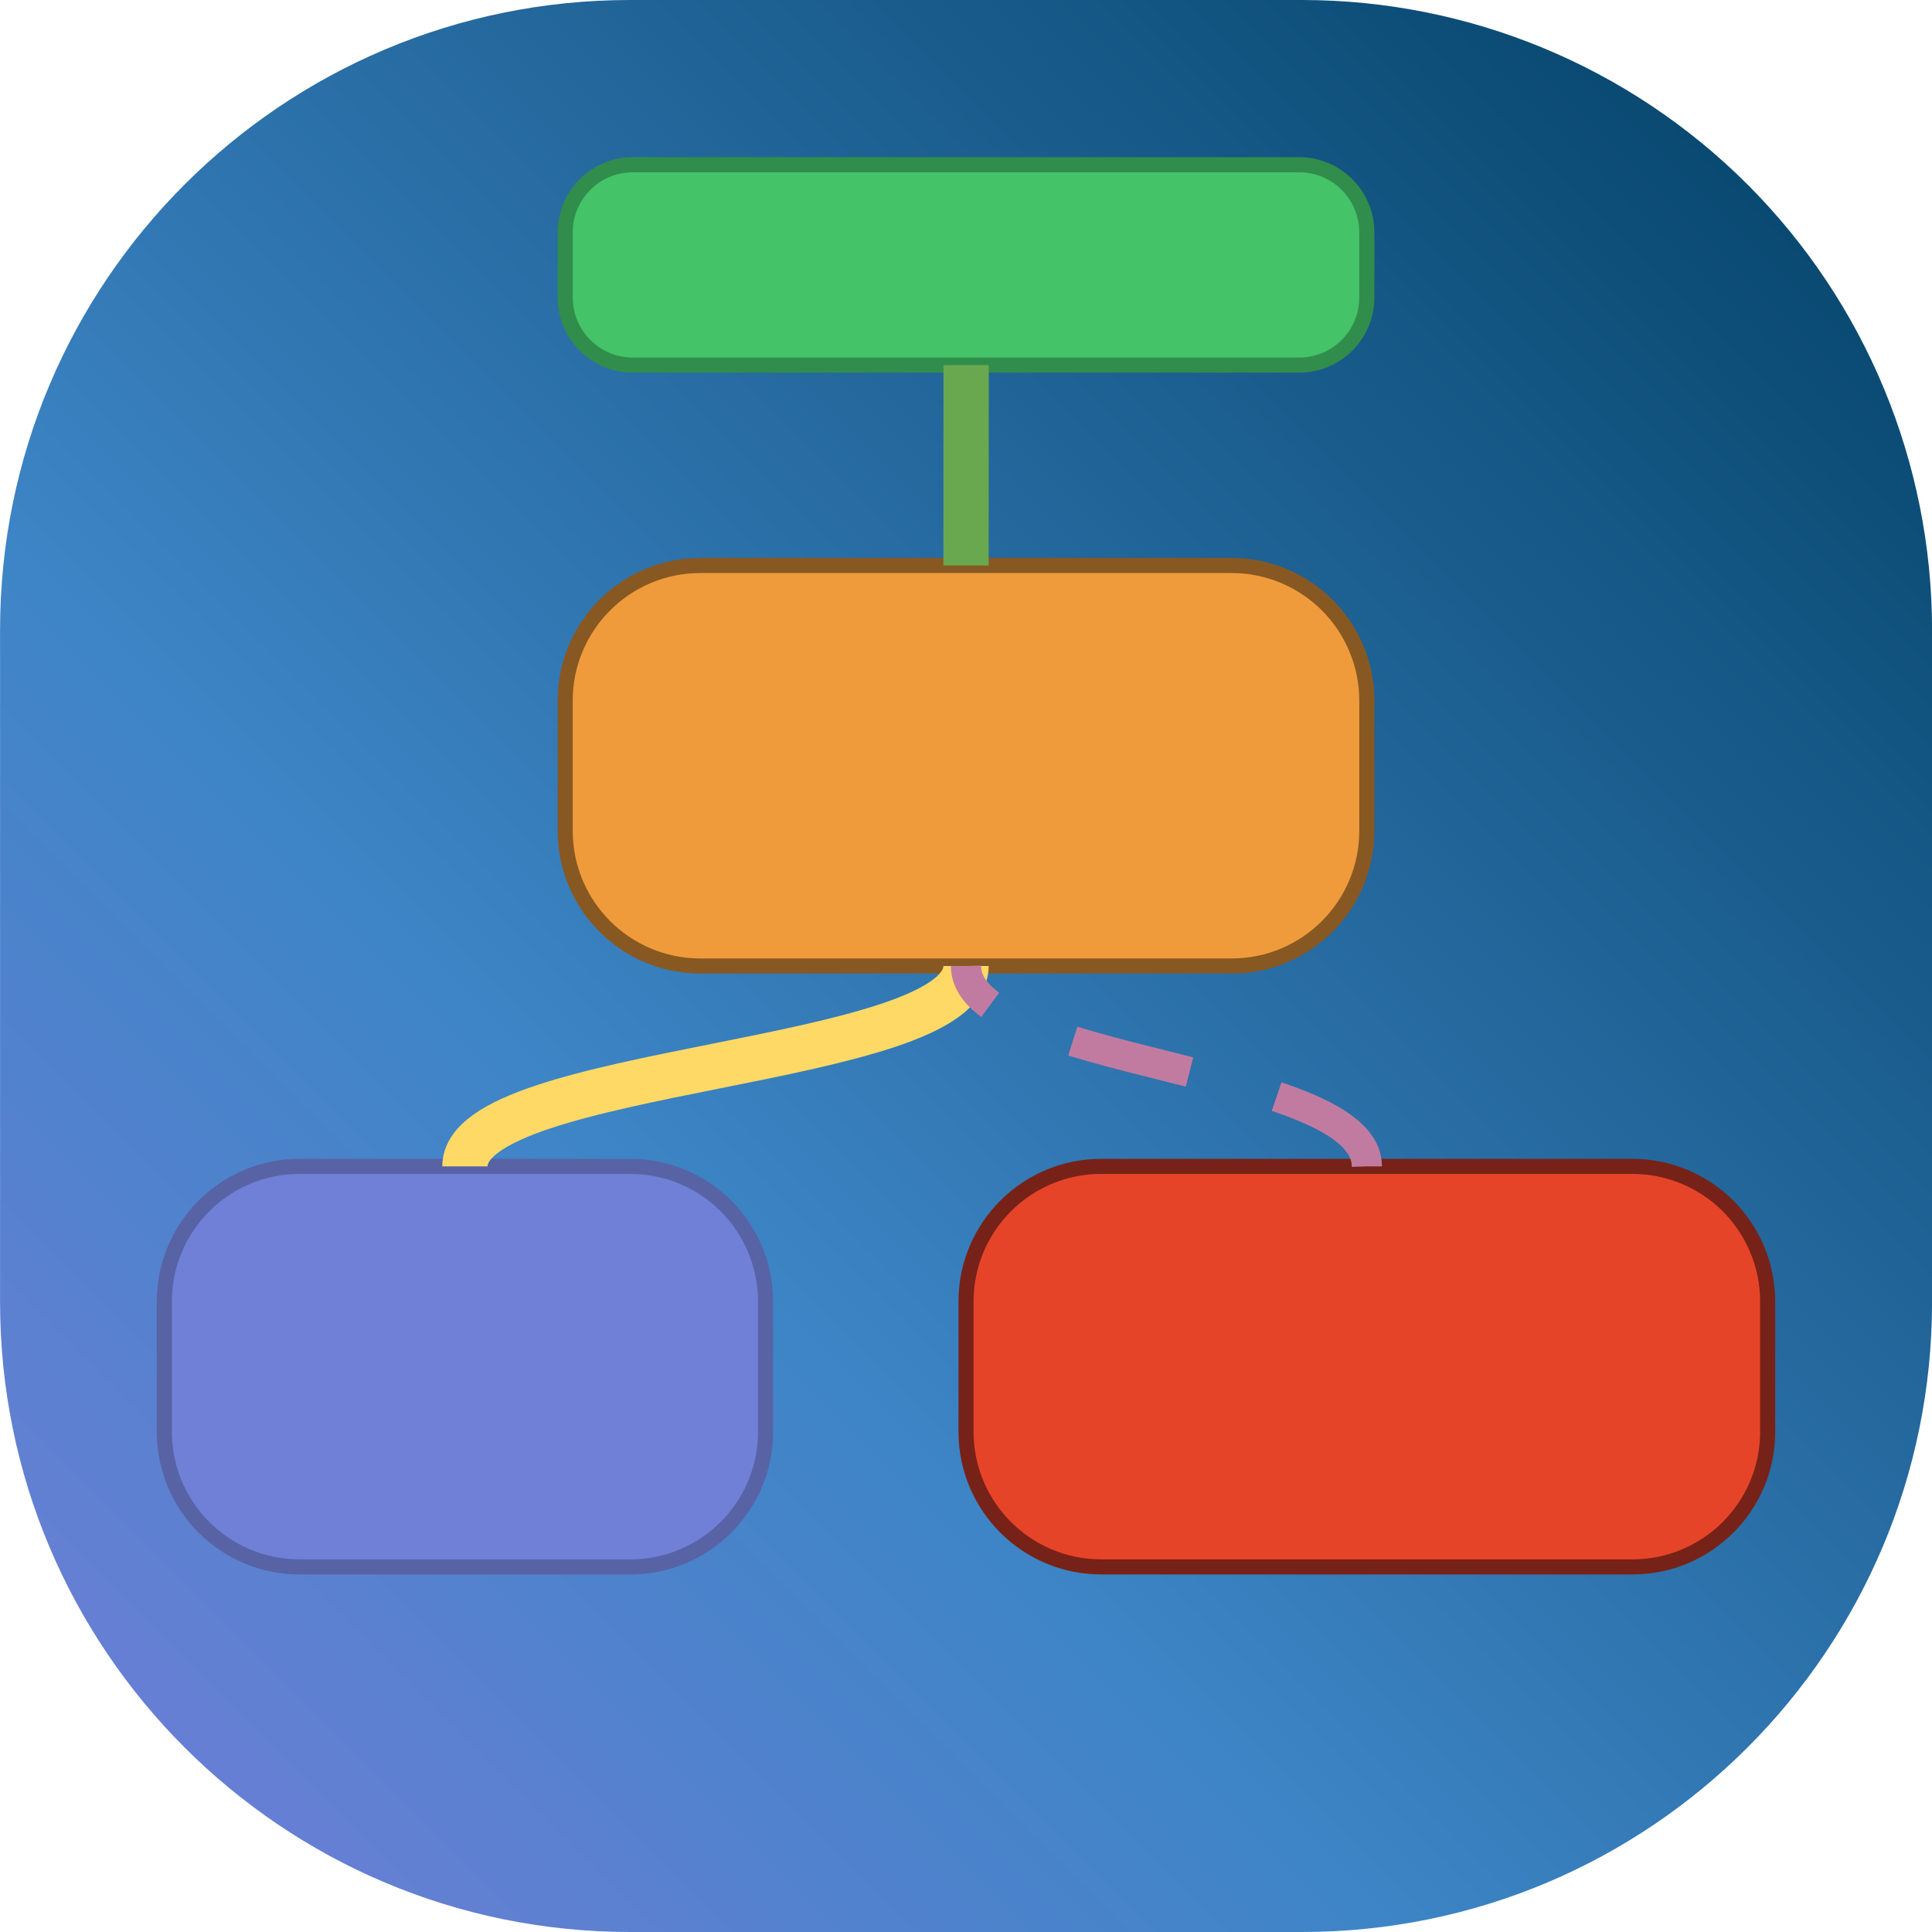
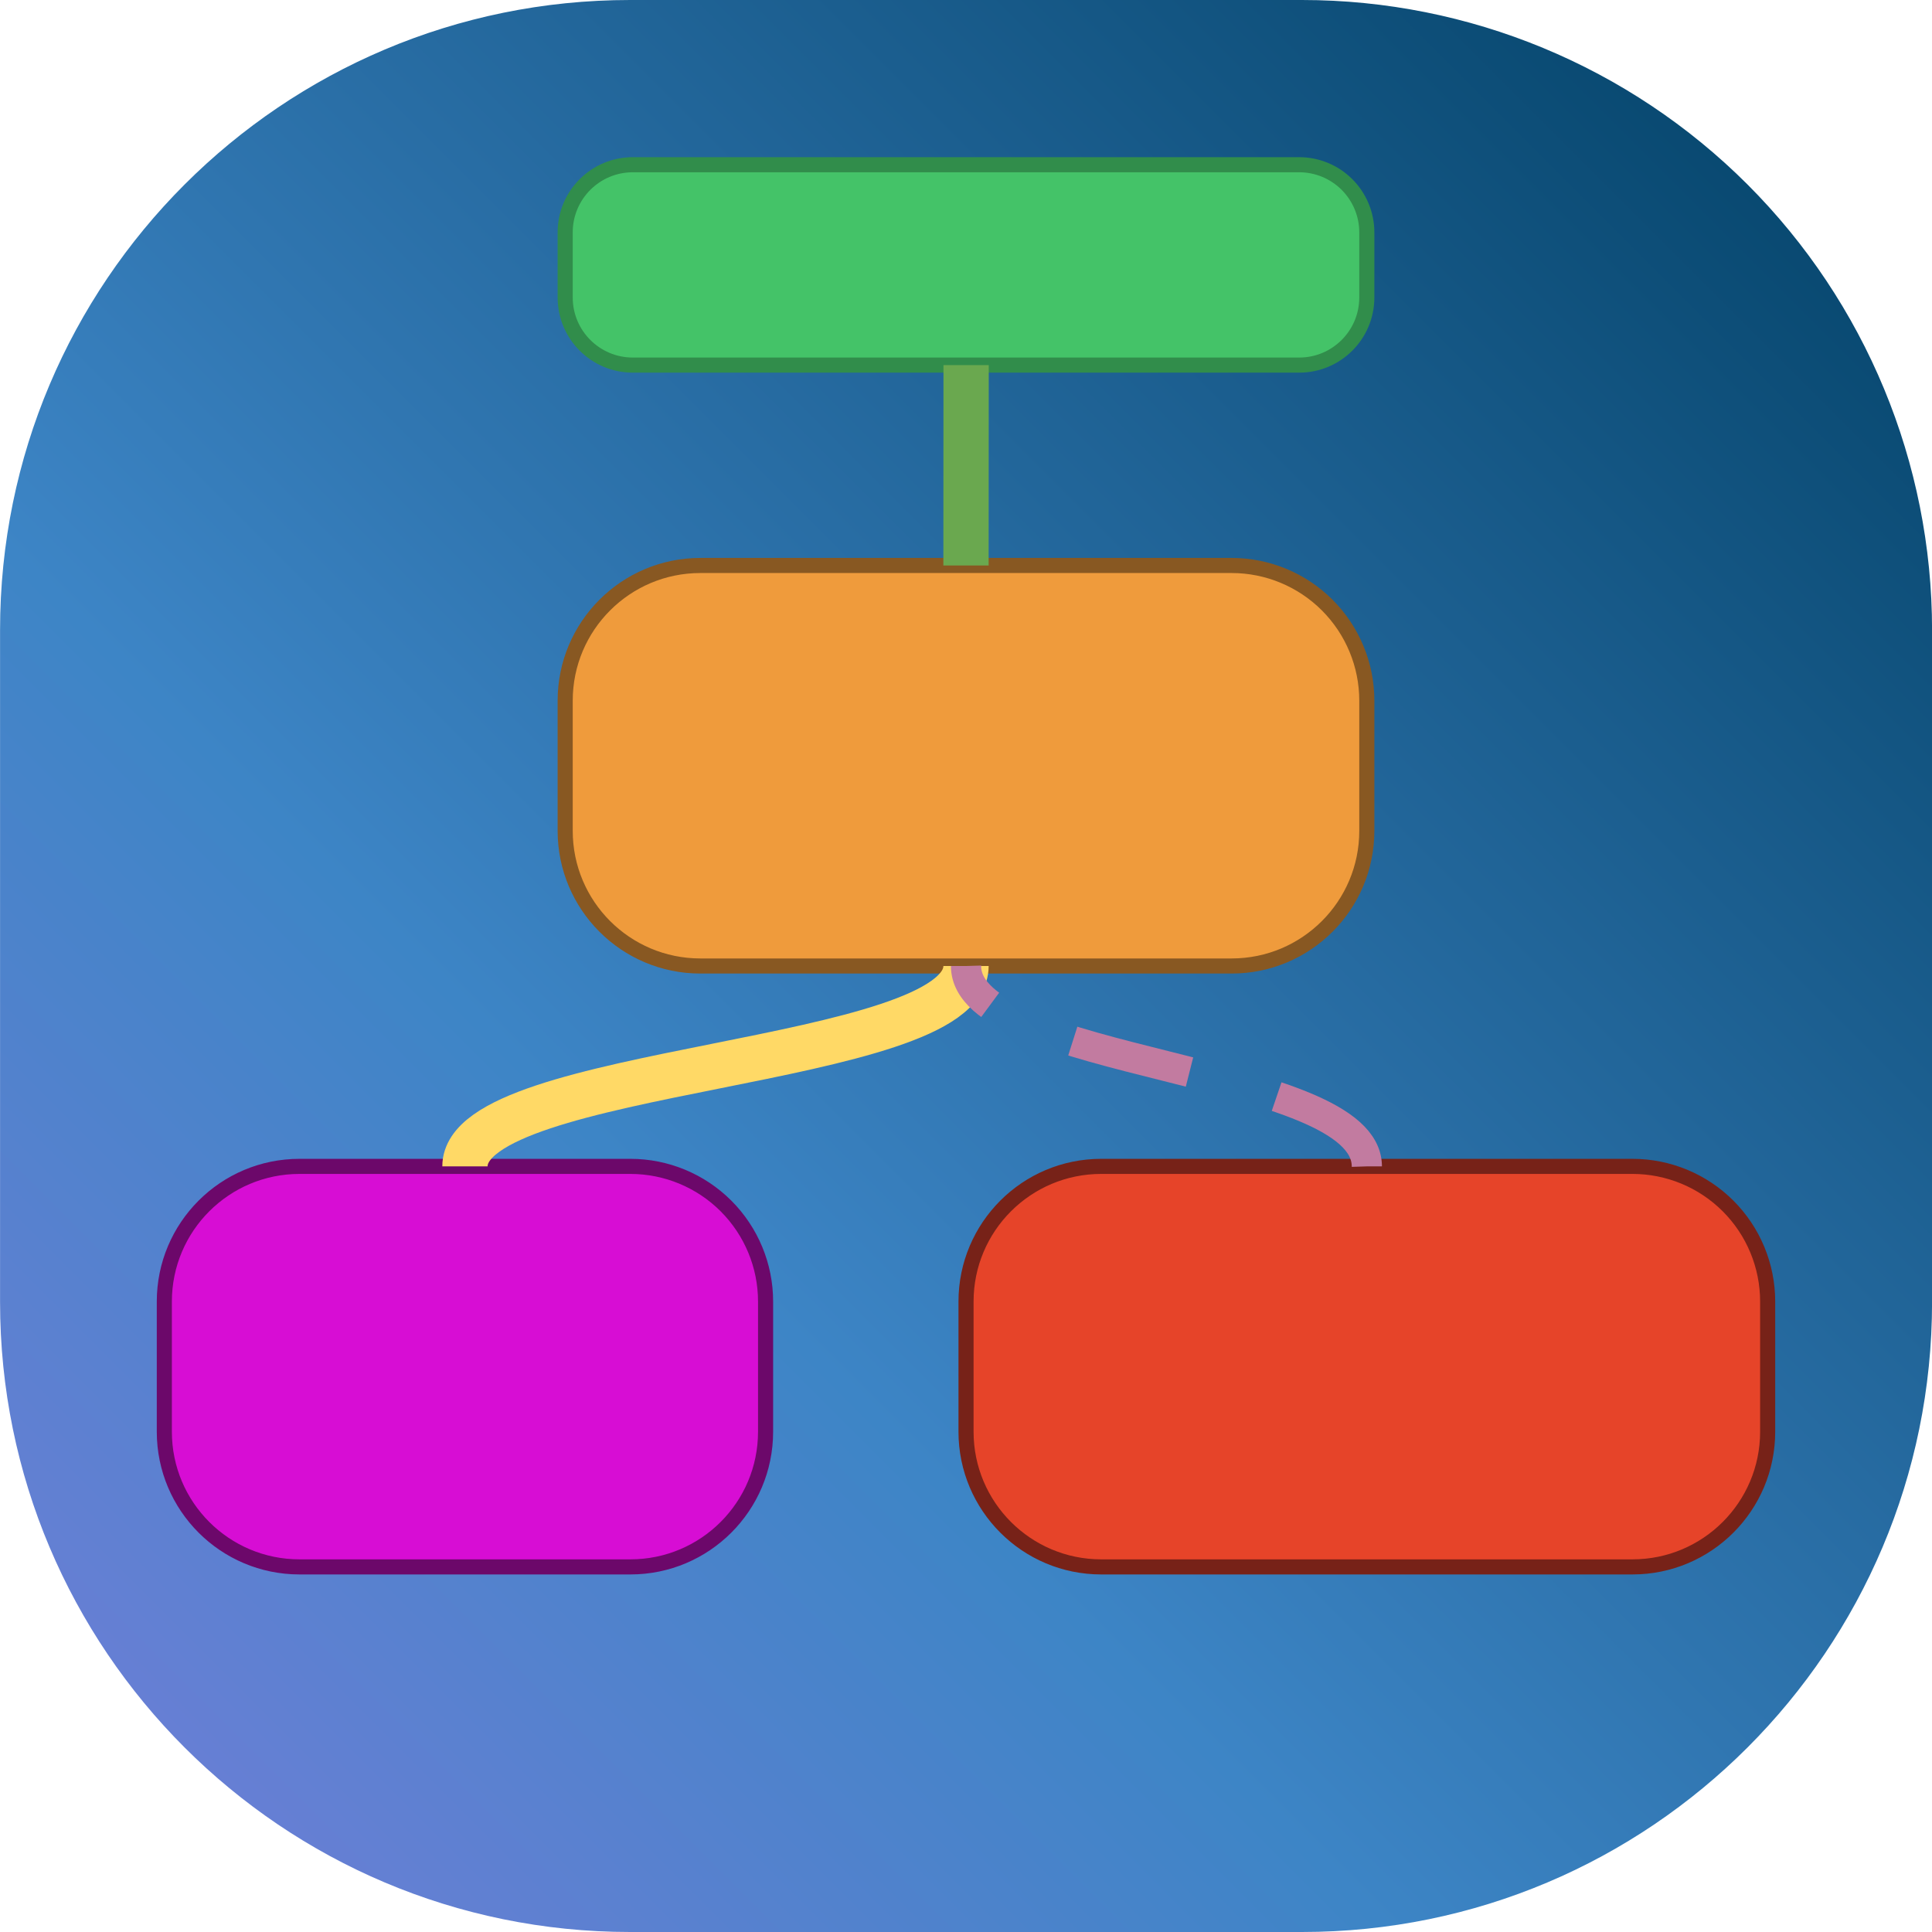
<svg xmlns="http://www.w3.org/2000/svg" version="1.1" viewBox="0.0 0.0 1024.0 1024.0" fill="none" stroke="none" stroke-linecap="square" stroke-miterlimit="10">
  <clipPath id="p.0">
    <path d="m0 0l1024.0 0l0 1024.0l-1024.0 0l0 -1024.0z" clip-rule="nonzero" />
  </clipPath>
  <g clip-path="url(#p.0)">
    <path fill="#000000" fill-opacity="0.0" d="m0 0l1024.0 0l0 1024.0l-1024.0 0z" fill-rule="evenodd" />
    <defs>
      <linearGradient id="p.1" gradientUnits="userSpaceOnUse" gradientTransform="matrix(38.05463 0.0 0.0 38.05463 0.0 0.0)" spreadMethod="pad" x1="13.455" y1="40.363" x2="40.364" y2="13.455">
        <stop offset="0.0" stop-color="#757dd9" />
        <stop offset="0.36" stop-color="#3d85c6" />
        <stop offset="1.0" stop-color="#003f63" />
      </linearGradient>
    </defs>
    <path fill="url(#p.1)" d="m0.031 333.916c0 -184.417 149.499 -333.916 333.916 -333.916l356.168 0c88.56 0 173.493 35.18 236.114 97.802c62.621 62.621 97.802 147.554 97.802 236.114l0 356.168c0 184.417 -149.499 333.916 -333.916 333.916l-356.168 0c-184.417 0 -333.916 -149.499 -333.916 -333.916z" fill-rule="evenodd" />
    <path fill="#44c368" d="m299.559 123.154c0 -19.798 16.049 -35.847 35.847 -35.847l353.187 0c9.507 0 18.625 3.777 25.348 10.499c6.723 6.723 10.499 15.841 10.499 25.348l0 34.51c0 19.798 -16.049 35.847 -35.847 35.847l-353.187 0c-19.798 0 -35.847 -16.049 -35.847 -35.847z" fill-rule="evenodd" />
    <path stroke="#318d4b" stroke-width="8.0" stroke-linejoin="round" stroke-linecap="butt" d="m299.559 123.154c0 -19.798 16.049 -35.847 35.847 -35.847l353.187 0c9.507 0 18.625 3.777 25.348 10.499c6.723 6.723 10.499 15.841 10.499 25.348l0 34.51c0 19.798 -16.049 35.847 -35.847 35.847l-353.187 0c-19.798 0 -35.847 -16.049 -35.847 -35.847z" fill-rule="evenodd" />
    <path fill="#ef9b3c" d="m299.559 371.369c0 -39.572 32.08 -71.652 71.652 -71.652l281.578 0c19.003 0 37.228 7.549 50.666 20.986c13.437 13.437 20.986 31.662 20.986 50.666l0 68.979c0 39.572 -32.08 71.652 -71.652 71.652l-281.578 0c-39.572 0 -71.652 -32.08 -71.652 -71.652z" fill-rule="evenodd" />
    <path stroke="#885822" stroke-width="8.0" stroke-linejoin="round" stroke-linecap="butt" d="m299.559 371.369c0 -39.572 32.08 -71.652 71.652 -71.652l281.578 0c19.003 0 37.228 7.549 50.666 20.986c13.437 13.437 20.986 31.662 20.986 50.666l0 68.979c0 39.572 -32.08 71.652 -71.652 71.652l-281.578 0c-39.572 0 -71.652 -32.08 -71.652 -71.652z" fill-rule="evenodd" />
    <path fill="#e64429" d="m512.016 689.857c0 -39.572 32.08 -71.652 71.652 -71.652l281.578 0c19.003 0 37.228 7.549 50.666 20.986c13.437 13.437 20.986 31.662 20.986 50.666l0 68.979c0 39.572 -32.08 71.652 -71.652 71.652l-281.578 0c-39.572 0 -71.652 -32.08 -71.652 -71.652z" fill-rule="evenodd" />
    <path stroke="#772218" stroke-width="8.0" stroke-linejoin="round" stroke-linecap="butt" d="m512.016 689.857c0 -39.572 32.08 -71.652 71.652 -71.652l281.578 0c19.003 0 37.228 7.549 50.666 20.986c13.437 13.437 20.986 31.662 20.986 50.666l0 68.979c0 39.572 -32.08 71.652 -71.652 71.652l-281.578 0c-39.572 0 -71.652 -32.08 -71.652 -71.652z" fill-rule="evenodd" />
-     <path fill="#7080d7" d="m87.097 689.857c0 -39.572 32.08 -71.652 71.652 -71.652l175.373 0c19.003 0 37.228 7.549 50.666 20.986c13.437 13.437 20.986 31.662 20.986 50.666l0 68.979c0 39.572 -32.08 71.652 -71.652 71.652l-175.373 0c-39.572 0 -71.652 -32.08 -71.652 -71.652z" fill-rule="evenodd" />
-     <path stroke="#5763a5" stroke-width="8.0" stroke-linejoin="round" stroke-linecap="butt" d="m87.097 689.857c0 -39.572 32.08 -71.652 71.652 -71.652l175.373 0c19.003 0 37.228 7.549 50.666 20.986c13.437 13.437 20.986 31.662 20.986 50.666l0 68.979c0 39.572 -32.08 71.652 -71.652 71.652l-175.373 0c-39.572 0 -71.652 -32.08 -71.652 -71.652z" fill-rule="evenodd" />
+     <path fill="#d70dd4" d="m87.097 689.857c0 -39.572 32.08 -71.652 71.652 -71.652l175.373 0c19.003 0 37.228 7.549 50.666 20.986c13.437 13.437 20.986 31.662 20.986 50.666l0 68.979c0 39.572 -32.08 71.652 -71.652 71.652l-175.373 0c-39.572 0 -71.652 -32.08 -71.652 -71.652z" fill-rule="evenodd" />
+     <path stroke="#6c086a" stroke-width="8.0" stroke-linejoin="round" stroke-linecap="butt" d="m87.097 689.857c0 -39.572 32.08 -71.652 71.652 -71.652l175.373 0c19.003 0 37.228 7.549 50.666 20.986c13.437 13.437 20.986 31.662 20.986 50.666l0 68.979c0 39.572 -32.08 71.652 -71.652 71.652l-175.373 0c-39.572 0 -71.652 -32.08 -71.652 -71.652z" fill-rule="evenodd" />
    <path fill="#000000" fill-opacity="0.0" d="m512.0 299.717c0 -26.551 0.016 -39.827 0.031 -53.102c0.016 -13.276 0.031 -26.551 0.031 -53.102" fill-rule="evenodd" />
    <path stroke="#6aa84f" stroke-width="24.0" stroke-linejoin="round" stroke-linecap="butt" d="m512.0 299.717c0 -26.551 0.016 -39.827 0.031 -53.102c0.016 -13.276 0.031 -26.551 0.031 -53.102" fill-rule="evenodd" />
    <path fill="#000000" fill-opacity="0.0" d="m246.436 618.205c0 -26.551 66.394 -39.827 132.787 -53.102c66.394 -13.276 132.787 -26.551 132.787 -53.102" fill-rule="evenodd" />
    <path stroke="#ffd966" stroke-width="24.0" stroke-linejoin="round" stroke-linecap="butt" d="m246.436 618.205c0 -26.551 66.394 -39.827 132.787 -53.102c66.394 -13.276 132.787 -26.551 132.787 -53.102" fill-rule="evenodd" />
    <path fill="#000000" fill-opacity="0.0" d="m724.457 618.205c0 -26.551 -53.11 -39.827 -106.22 -53.102c-53.11 -13.276 -106.22 -26.551 -106.22 -53.102" fill-rule="evenodd" />
    <path stroke="#c27ba0" stroke-width="16.0" stroke-linejoin="round" stroke-linecap="butt" stroke-dasharray="64.0,48.0" d="m724.457 618.205c0 -26.551 -53.11 -39.827 -106.22 -53.102c-53.11 -13.276 -106.22 -26.551 -106.22 -53.102" fill-rule="evenodd" />
  </g>
</svg>
